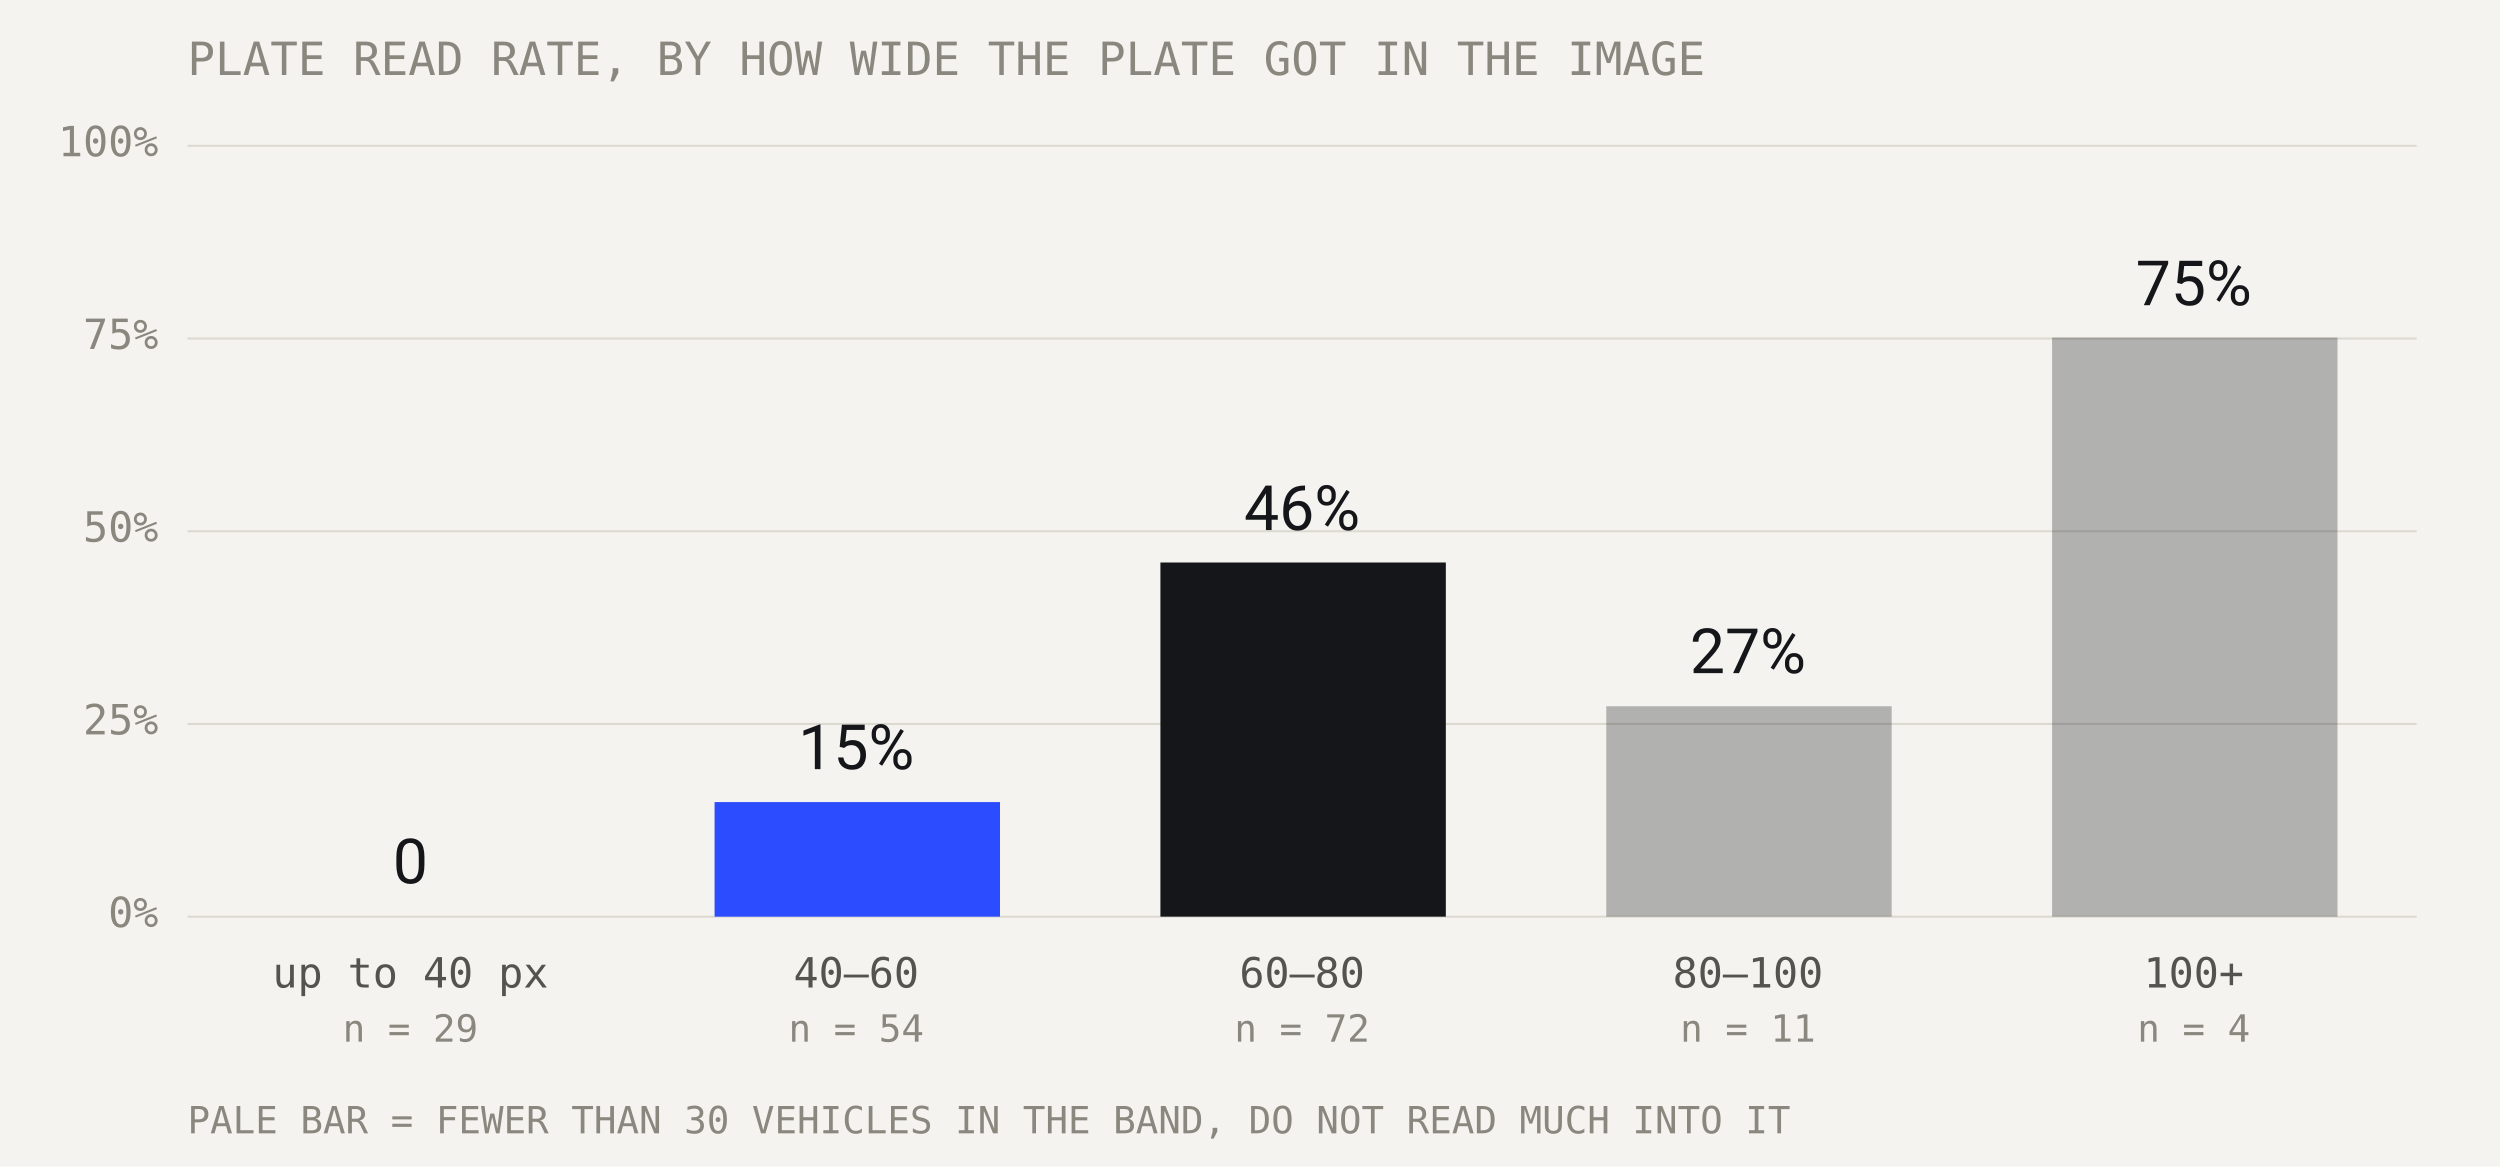
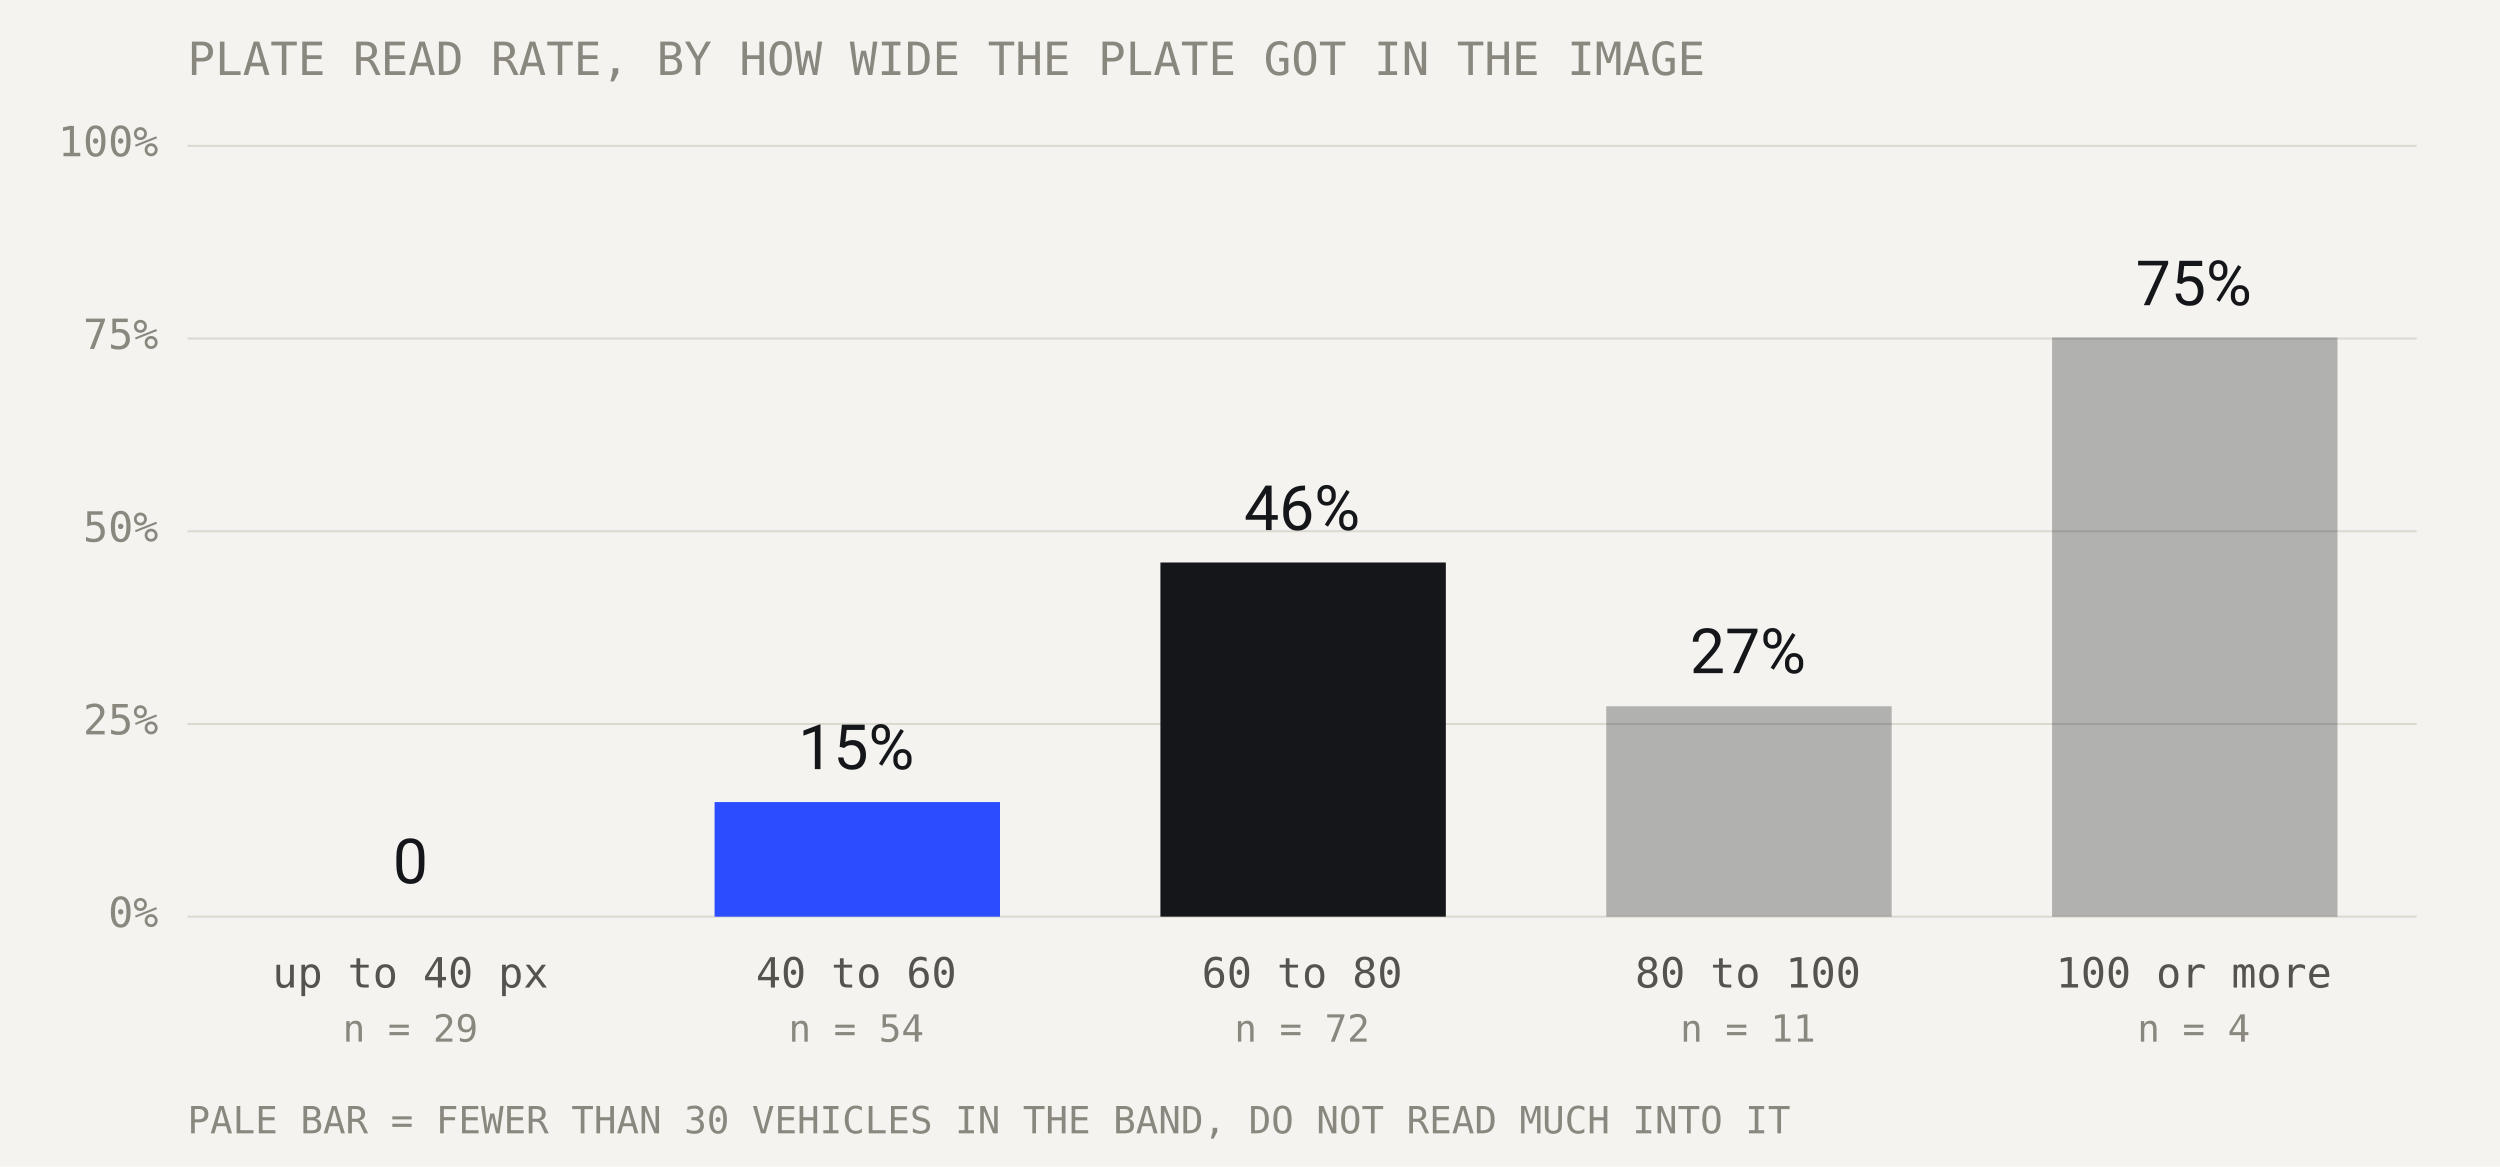
<svg xmlns="http://www.w3.org/2000/svg" viewBox="0 0 1200 560" width="1200" height="560" role="img" aria-label="Plate read rate by plate width in pixels">
  <rect width="1200" height="560" fill="#F4F3EF" />
  <line x1="90" x2="1160" y1="440" y2="440" stroke="#DCD9D1" stroke-width="1" />
-   <text x="76" y="445" font-family="ui-monospace, 'Cascadia Mono', 'DejaVu Sans Mono', monospace" font-size="20" fill="#8A877F" text-anchor="end" font-weight="400">0%</text>
+   <text x="76" y="445" font-family="ui-monospace, 'Cascadia Mono', 'DejaVu Sans Mono', monospace" font-size="20" fill="#8A877F" text-anchor="end">0%</text>
  <line x1="90" x2="1160" y1="347.5" y2="347.5" stroke="#DCD9D1" stroke-width="1" />
-   <text x="76" y="352.5" font-family="ui-monospace, 'Cascadia Mono', 'DejaVu Sans Mono', monospace" font-size="20" fill="#8A877F" text-anchor="end" font-weight="400">25%</text>
+   <text x="76" y="352.5" font-family="ui-monospace, 'Cascadia Mono', 'DejaVu Sans Mono', monospace" font-size="20" fill="#8A877F" text-anchor="end">25%</text>
  <line x1="90" x2="1160" y1="255.0" y2="255.0" stroke="#DCD9D1" stroke-width="1" />
-   <text x="76" y="260.0" font-family="ui-monospace, 'Cascadia Mono', 'DejaVu Sans Mono', monospace" font-size="20" fill="#8A877F" text-anchor="end" font-weight="400">50%</text>
+   <text x="76" y="260.0" font-family="ui-monospace, 'Cascadia Mono', 'DejaVu Sans Mono', monospace" font-size="20" fill="#8A877F" text-anchor="end">50%</text>
  <line x1="90" x2="1160" y1="162.5" y2="162.5" stroke="#DCD9D1" stroke-width="1" />
-   <text x="76" y="167.5" font-family="ui-monospace, 'Cascadia Mono', 'DejaVu Sans Mono', monospace" font-size="20" fill="#8A877F" text-anchor="end" font-weight="400">75%</text>
+   <text x="76" y="167.5" font-family="ui-monospace, 'Cascadia Mono', 'DejaVu Sans Mono', monospace" font-size="20" fill="#8A877F" text-anchor="end">75%</text>
  <line x1="90" x2="1160" y1="70.0" y2="70.0" stroke="#DCD9D1" stroke-width="1" />
-   <text x="76" y="75.0" font-family="ui-monospace, 'Cascadia Mono', 'DejaVu Sans Mono', monospace" font-size="20" fill="#8A877F" text-anchor="end" font-weight="400">100%</text>
+   <text x="76" y="75.0" font-family="ui-monospace, 'Cascadia Mono', 'DejaVu Sans Mono', monospace" font-size="20" fill="#8A877F" text-anchor="end">100%</text>
  <rect x="129" y="440" width="137" height="0" fill="#14161A" fill-opacity="0.30" />
-   <text x="197.0" y="424.0" font-family="system-ui, -apple-system, 'Segoe UI', Roboto, sans-serif" font-size="30" fill="#14161A" text-anchor="middle" font-weight="400">0</text>
-   <text x="197.0" y="474" font-family="ui-monospace, 'Cascadia Mono', 'DejaVu Sans Mono', monospace" font-size="20" fill="#55534D" text-anchor="middle" font-weight="400">up to 40 px</text>
-   <text x="197.0" y="500" font-family="ui-monospace, 'Cascadia Mono', 'DejaVu Sans Mono', monospace" font-size="18" fill="#8A877F" text-anchor="middle" font-weight="400">n = 29</text>
+   <text x="197.0" y="424.0" font-family="system-ui, -apple-system, 'Segoe UI', Roboto, sans-serif" font-size="30" fill="#14161A" text-anchor="middle">0</text>
+   <text x="197.0" y="474" font-family="ui-monospace, 'Cascadia Mono', 'DejaVu Sans Mono', monospace" font-size="20" fill="#55534D" text-anchor="middle">up to 40 px</text>
+   <text x="197.0" y="500" font-family="ui-monospace, 'Cascadia Mono', 'DejaVu Sans Mono', monospace" font-size="18" fill="#8A877F" text-anchor="middle">n = 29</text>
  <rect x="343" y="385" width="137" height="55" fill="#2B4CFF" fill-opacity="1" />
-   <text x="411.0" y="369.185" font-family="system-ui, -apple-system, 'Segoe UI', Roboto, sans-serif" font-size="30" fill="#14161A" text-anchor="middle" font-weight="400">15%</text>
-   <text x="411.0" y="474" font-family="ui-monospace, 'Cascadia Mono', 'DejaVu Sans Mono', monospace" font-size="20" fill="#55534D" text-anchor="middle" font-weight="400">40–60</text>
-   <text x="411.0" y="500" font-family="ui-monospace, 'Cascadia Mono', 'DejaVu Sans Mono', monospace" font-size="18" fill="#8A877F" text-anchor="middle" font-weight="400">n = 54</text>
+   <text x="411.0" y="369.185" font-family="system-ui, -apple-system, 'Segoe UI', Roboto, sans-serif" font-size="30" fill="#14161A" text-anchor="middle">15%</text>
+   <text x="411.0" y="474" font-family="ui-monospace, 'Cascadia Mono', 'DejaVu Sans Mono', monospace" font-size="20" fill="#55534D" text-anchor="middle">40 to 60</text>
+   <text x="411.0" y="500" font-family="ui-monospace, 'Cascadia Mono', 'DejaVu Sans Mono', monospace" font-size="18" fill="#8A877F" text-anchor="middle">n = 54</text>
  <rect x="557" y="270" width="137" height="170" fill="#14161A" fill-opacity="1" />
-   <text x="625.0" y="254.417" font-family="system-ui, -apple-system, 'Segoe UI', Roboto, sans-serif" font-size="30" fill="#14161A" text-anchor="middle" font-weight="400">46%</text>
-   <text x="625.0" y="474" font-family="ui-monospace, 'Cascadia Mono', 'DejaVu Sans Mono', monospace" font-size="20" fill="#55534D" text-anchor="middle" font-weight="400">60–80</text>
-   <text x="625.0" y="500" font-family="ui-monospace, 'Cascadia Mono', 'DejaVu Sans Mono', monospace" font-size="18" fill="#8A877F" text-anchor="middle" font-weight="400">n = 72</text>
+   <text x="625.0" y="254.417" font-family="system-ui, -apple-system, 'Segoe UI', Roboto, sans-serif" font-size="30" fill="#14161A" text-anchor="middle">46%</text>
+   <text x="625.0" y="474" font-family="ui-monospace, 'Cascadia Mono', 'DejaVu Sans Mono', monospace" font-size="20" fill="#55534D" text-anchor="middle">60 to 80</text>
+   <text x="625.0" y="500" font-family="ui-monospace, 'Cascadia Mono', 'DejaVu Sans Mono', monospace" font-size="18" fill="#8A877F" text-anchor="middle">n = 72</text>
  <rect x="771" y="339" width="137" height="101" fill="#14161A" fill-opacity="0.30" />
-   <text x="839.0" y="323.091" font-family="system-ui, -apple-system, 'Segoe UI', Roboto, sans-serif" font-size="30" fill="#14161A" text-anchor="middle" font-weight="400">27%</text>
-   <text x="839.0" y="474" font-family="ui-monospace, 'Cascadia Mono', 'DejaVu Sans Mono', monospace" font-size="20" fill="#55534D" text-anchor="middle" font-weight="400">80–100</text>
-   <text x="839.0" y="500" font-family="ui-monospace, 'Cascadia Mono', 'DejaVu Sans Mono', monospace" font-size="18" fill="#8A877F" text-anchor="middle" font-weight="400">n = 11</text>
+   <text x="839.0" y="323.091" font-family="system-ui, -apple-system, 'Segoe UI', Roboto, sans-serif" font-size="30" fill="#14161A" text-anchor="middle">27%</text>
+   <text x="839.0" y="474" font-family="ui-monospace, 'Cascadia Mono', 'DejaVu Sans Mono', monospace" font-size="20" fill="#55534D" text-anchor="middle">80 to 100</text>
+   <text x="839.0" y="500" font-family="ui-monospace, 'Cascadia Mono', 'DejaVu Sans Mono', monospace" font-size="18" fill="#8A877F" text-anchor="middle">n = 11</text>
  <rect x="985" y="162" width="137" height="278" fill="#14161A" fill-opacity="0.30" />
-   <text x="1053.0" y="146.5" font-family="system-ui, -apple-system, 'Segoe UI', Roboto, sans-serif" font-size="30" fill="#14161A" text-anchor="middle" font-weight="400">75%</text>
-   <text x="1053.0" y="474" font-family="ui-monospace, 'Cascadia Mono', 'DejaVu Sans Mono', monospace" font-size="20" fill="#55534D" text-anchor="middle" font-weight="400">100+</text>
-   <text x="1053.0" y="500" font-family="ui-monospace, 'Cascadia Mono', 'DejaVu Sans Mono', monospace" font-size="18" fill="#8A877F" text-anchor="middle" font-weight="400">n = 4</text>
-   <text x="90" y="36" font-family="ui-monospace, 'Cascadia Mono', 'DejaVu Sans Mono', monospace" font-size="22" fill="#8A877F" text-anchor="start" font-weight="400">PLATE READ RATE, BY HOW WIDE THE PLATE GOT IN THE IMAGE</text>
-   <text x="90" y="544" font-family="ui-monospace, 'Cascadia Mono', 'DejaVu Sans Mono', monospace" font-size="18" fill="#8A877F" text-anchor="start" font-weight="400">PALE BAR = FEWER THAN 30 VEHICLES IN THE BAND, DO NOT READ MUCH INTO IT</text>
+   <text x="1053.0" y="146.5" font-family="system-ui, -apple-system, 'Segoe UI', Roboto, sans-serif" font-size="30" fill="#14161A" text-anchor="middle">75%</text>
+   <text x="1053.0" y="474" font-family="ui-monospace, 'Cascadia Mono', 'DejaVu Sans Mono', monospace" font-size="20" fill="#55534D" text-anchor="middle">100 or more</text>
+   <text x="1053.0" y="500" font-family="ui-monospace, 'Cascadia Mono', 'DejaVu Sans Mono', monospace" font-size="18" fill="#8A877F" text-anchor="middle">n = 4</text>
+   <text x="90" y="36" font-family="ui-monospace, 'Cascadia Mono', 'DejaVu Sans Mono', monospace" font-size="22" fill="#8A877F" text-anchor="start">PLATE READ RATE, BY HOW WIDE THE PLATE GOT IN THE IMAGE</text>
+   <text x="90" y="544" font-family="ui-monospace, 'Cascadia Mono', 'DejaVu Sans Mono', monospace" font-size="18" fill="#8A877F" text-anchor="start">PALE BAR = FEWER THAN 30 VEHICLES IN THE BAND, DO NOT READ MUCH INTO IT</text>
</svg>
